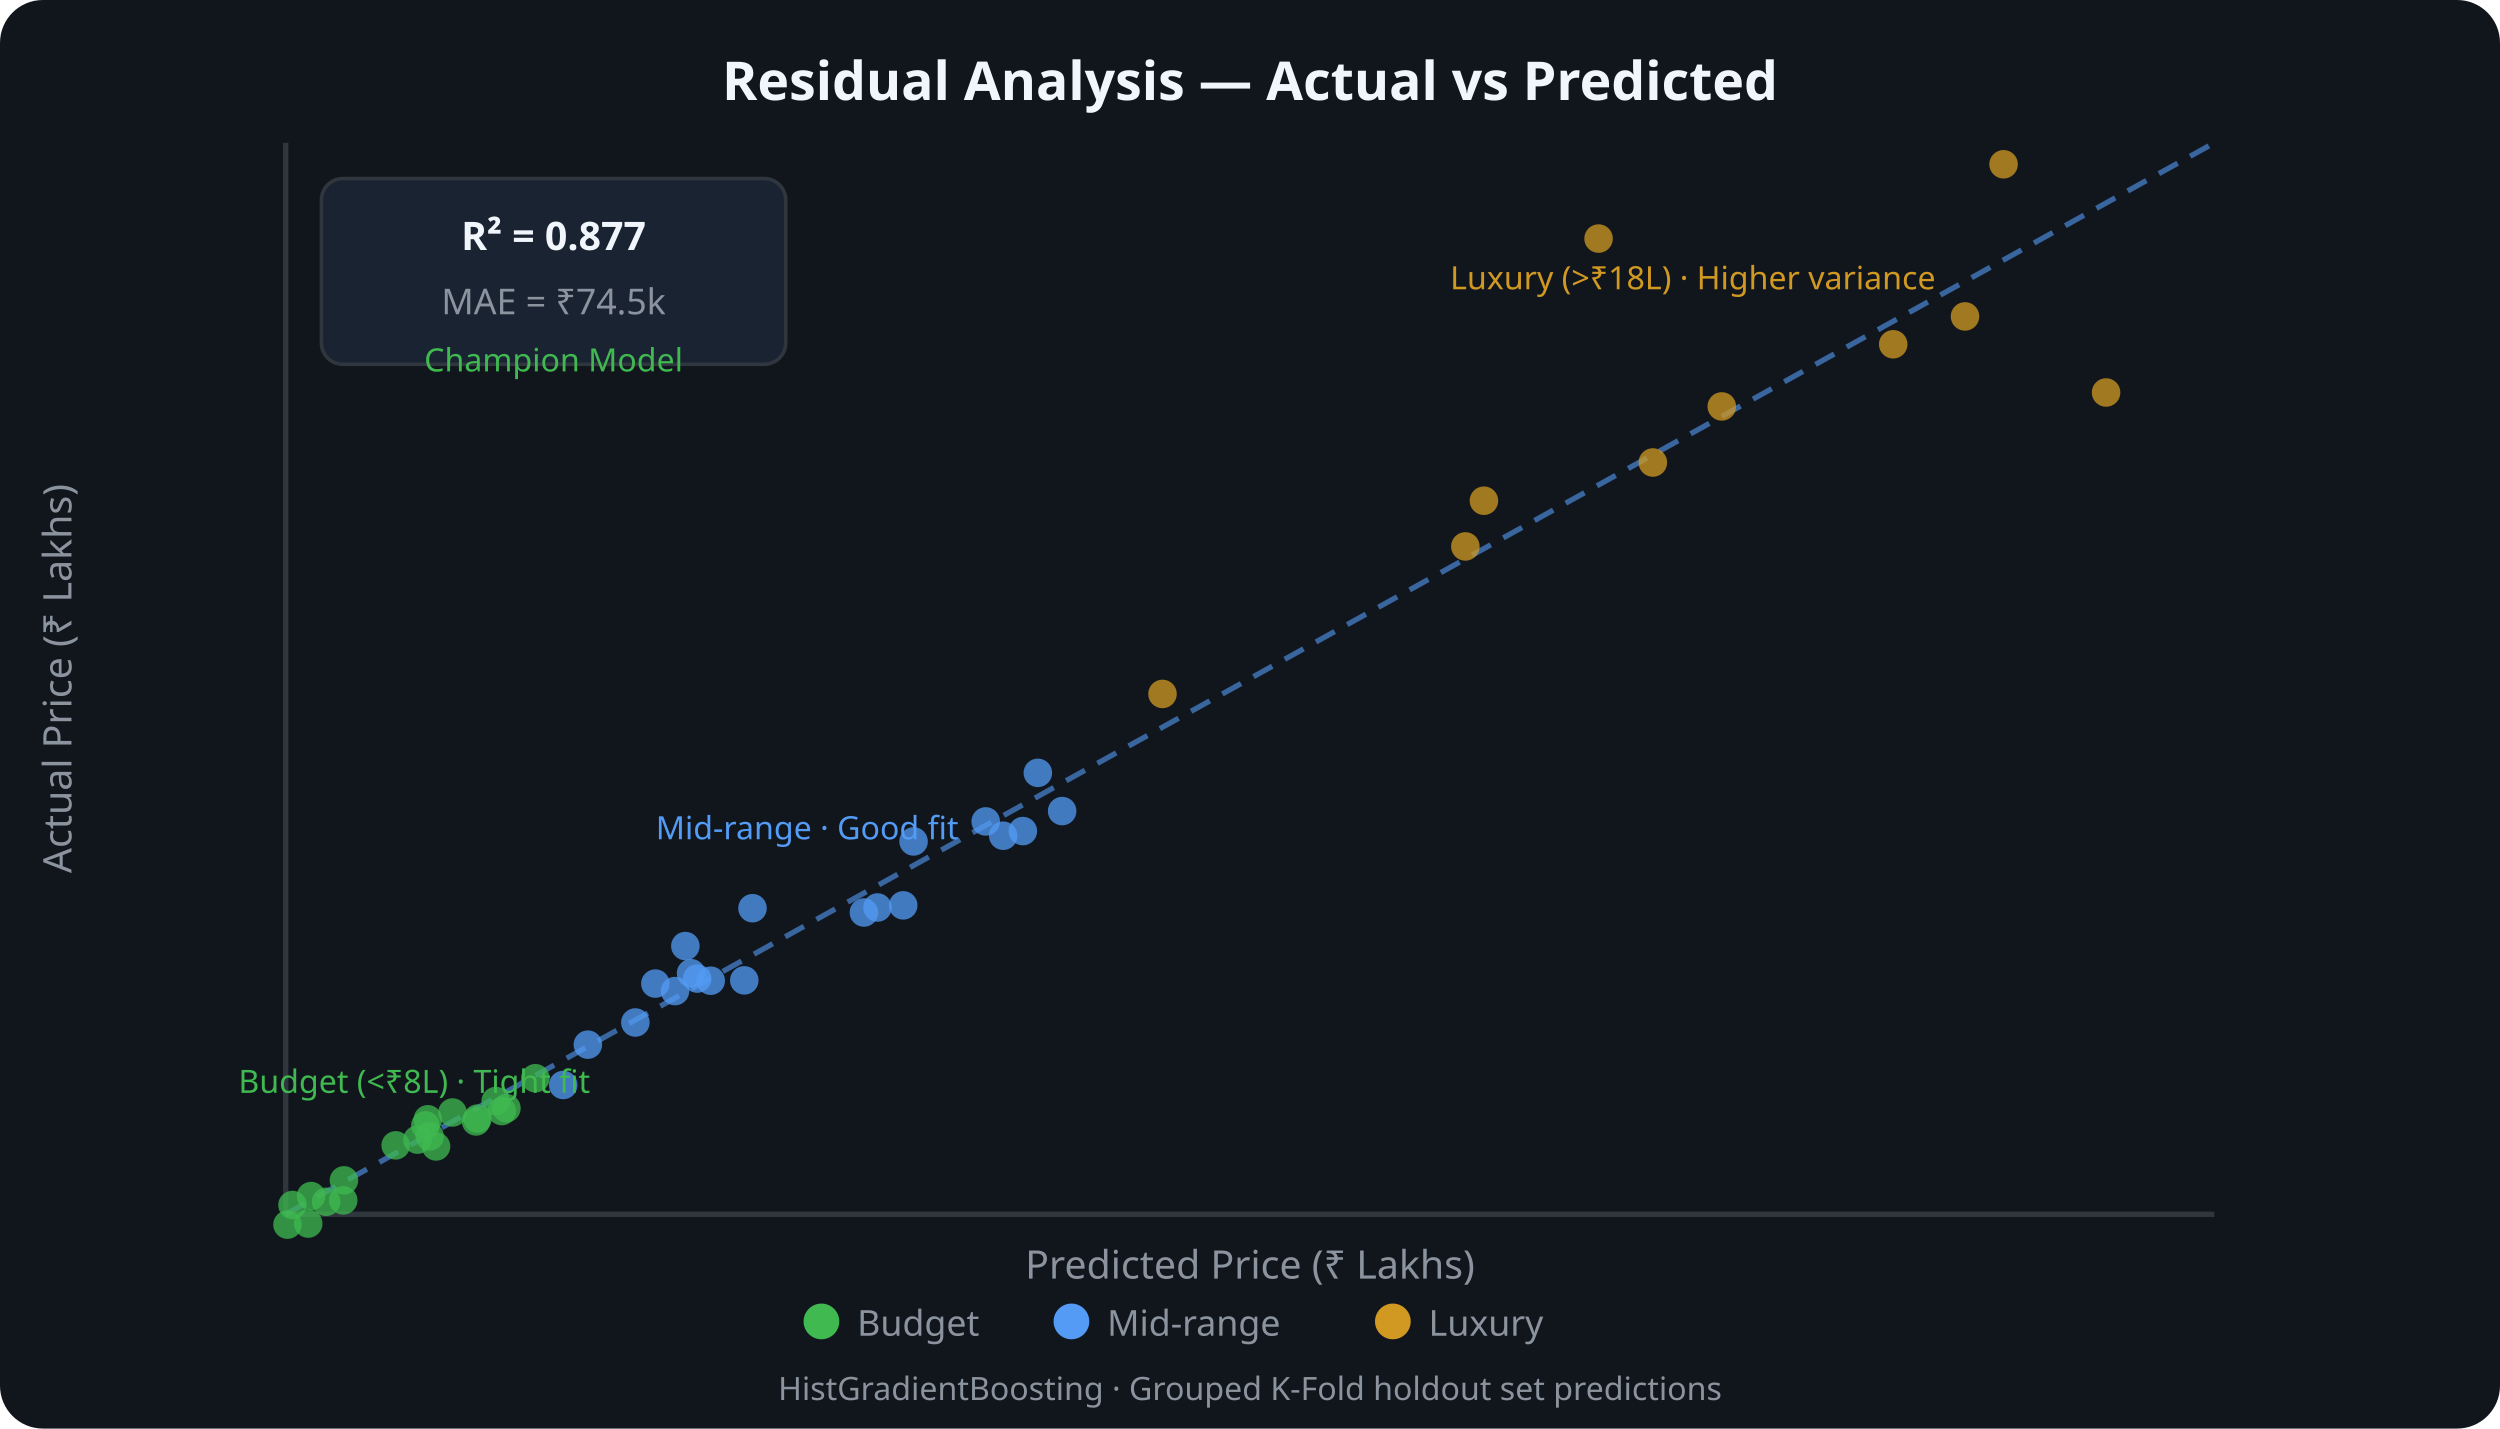
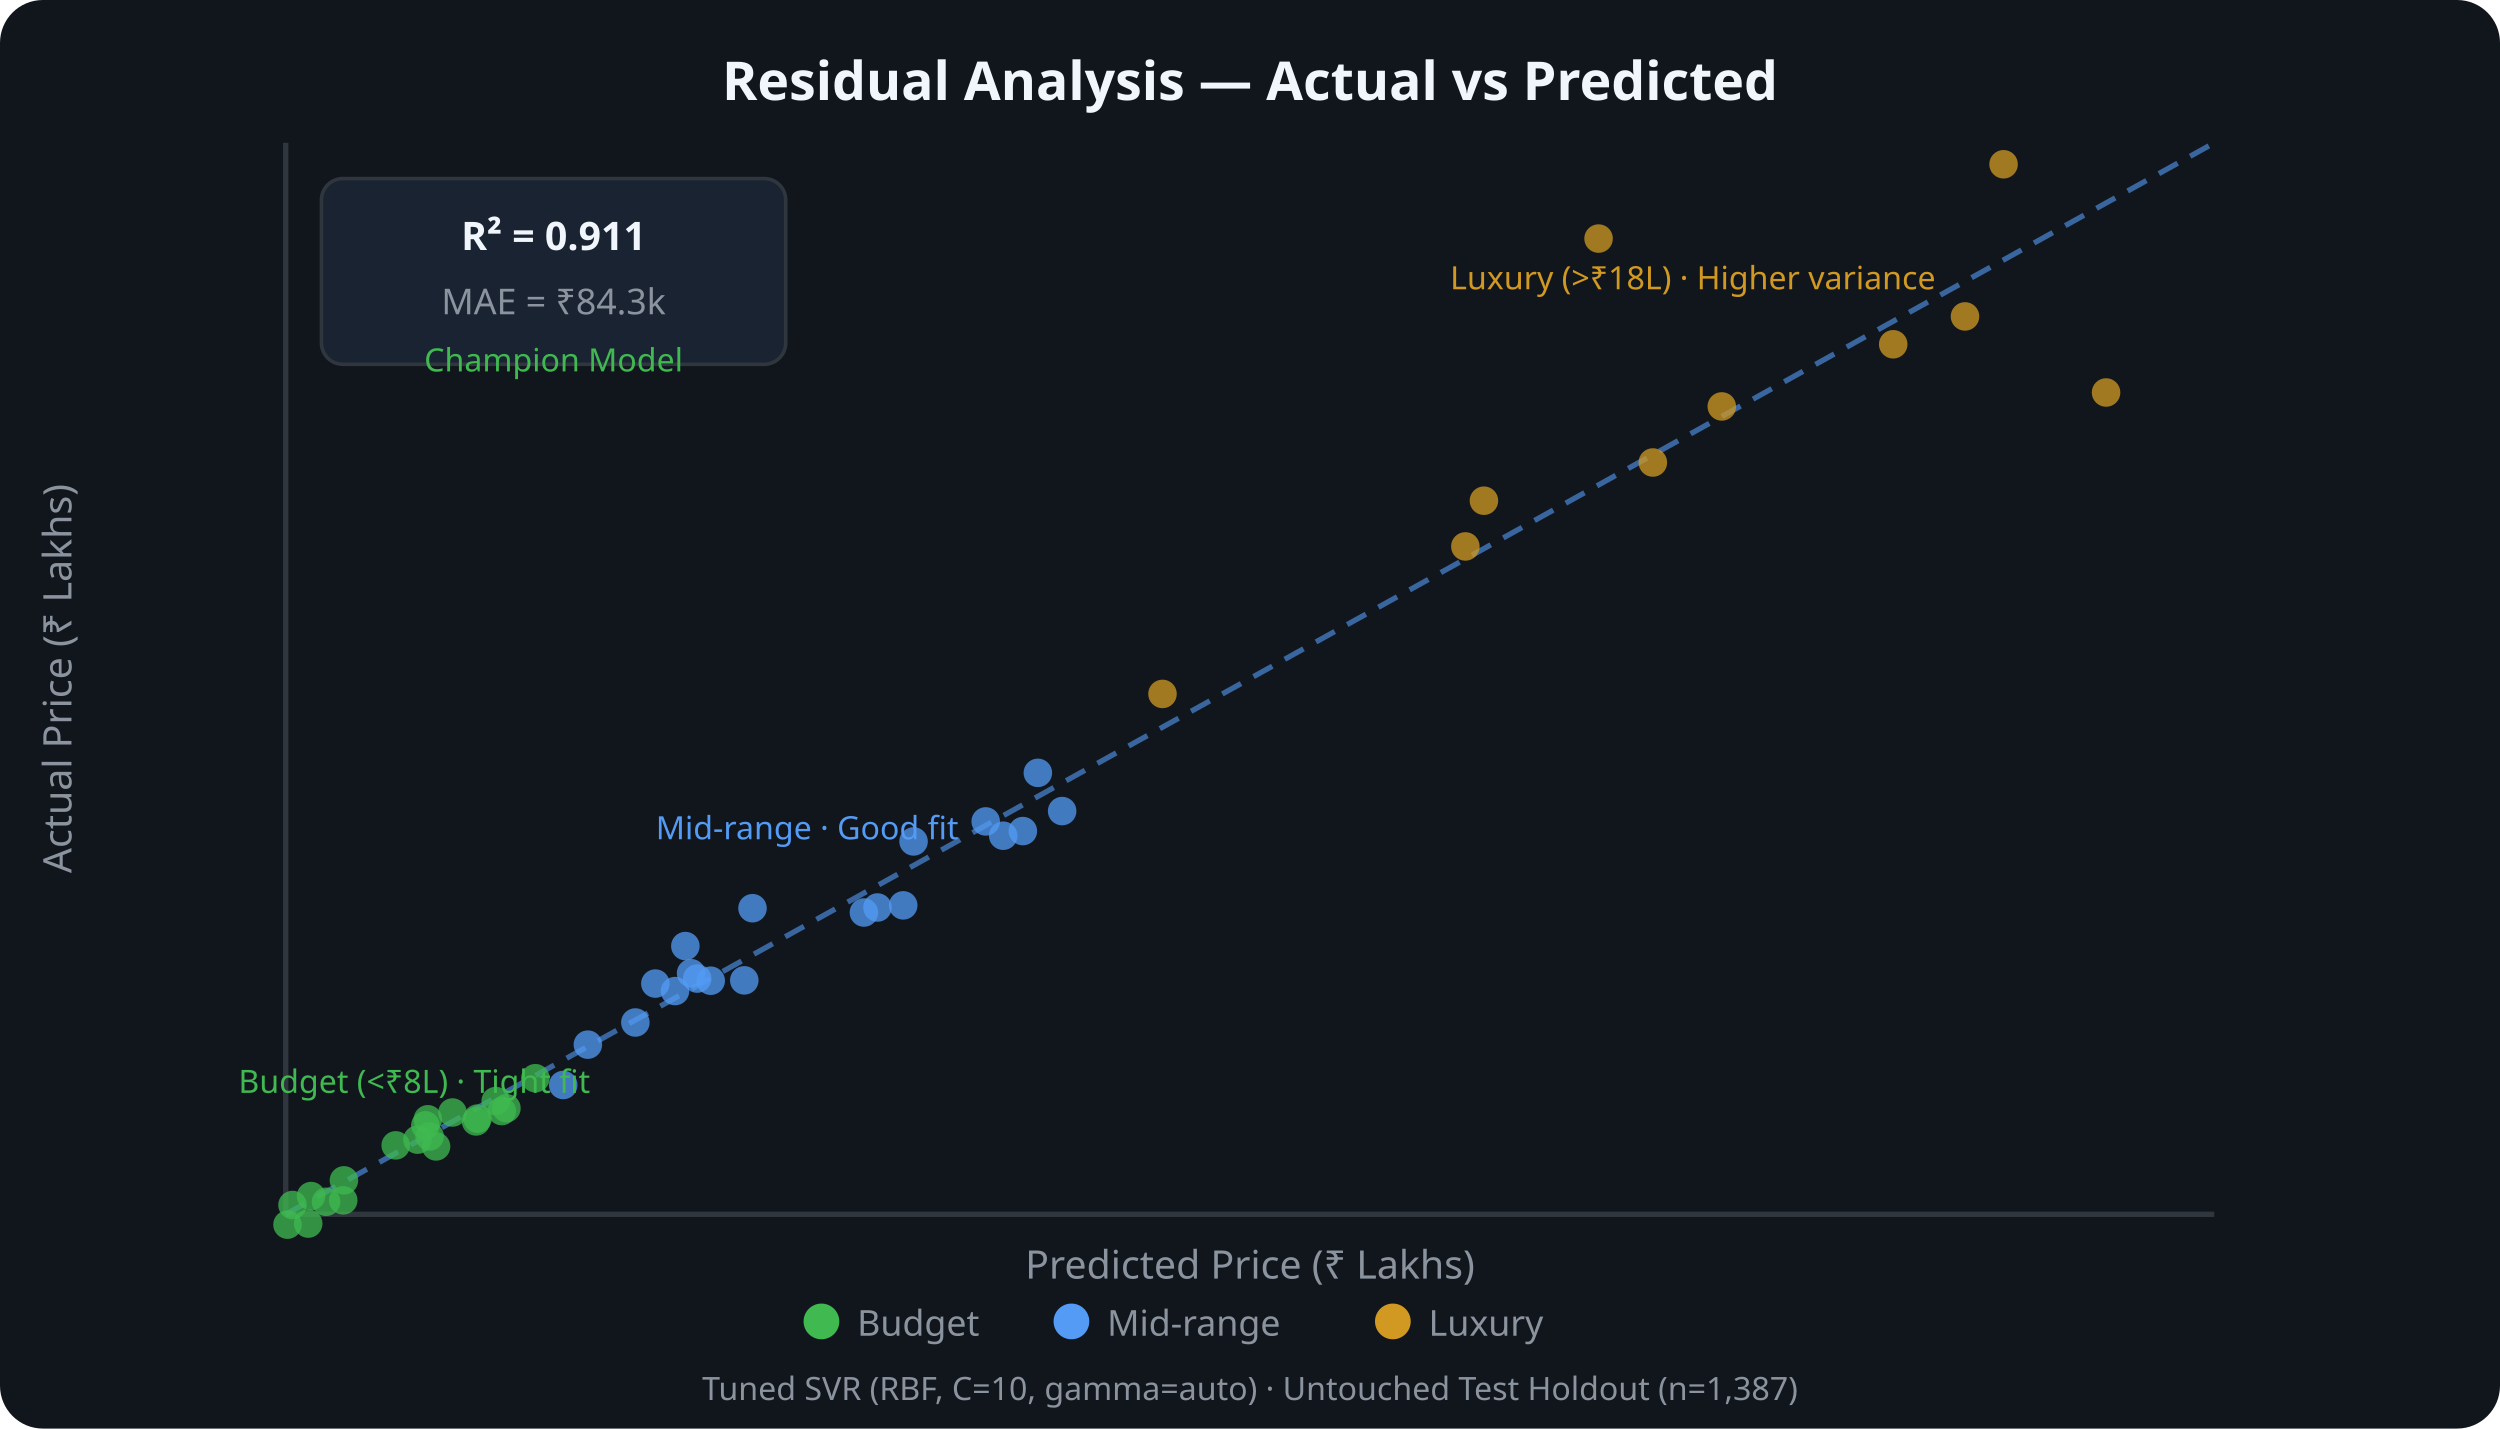
<svg xmlns="http://www.w3.org/2000/svg" width="100%" height="100%" viewBox="0 0 700 400">
  <rect width="700" height="400" fill="#11161d" rx="12" />
  <text x="350" y="28" font-family="system-ui,sans-serif" font-size="15" font-weight="700" fill="#f0f6fc" text-anchor="middle">Residual Analysis — Actual vs Predicted</text>
-   <text x="350" y="392" font-family="system-ui,sans-serif" font-size="9" fill="#8b949e" text-anchor="middle">HistGradientBoosting · Grouped K-Fold holdout set predictions</text>
+   <text x="350" y="392" font-family="system-ui,sans-serif" font-size="9" fill="#8b949e" text-anchor="middle">Tuned SVR (RBF, C=10, gamma=auto) · Untouched Test Holdout (n=1,387)</text>
  <line x1="80" y1="40" x2="80" y2="340" stroke="#30363d" stroke-width="1.5" />
  <line x1="80" y1="340" x2="620" y2="340" stroke="#30363d" stroke-width="1.5" />
  <text x="350" y="358" font-family="system-ui,sans-serif" font-size="11" fill="#8b949e" text-anchor="middle">Predicted Price (₹ Lakhs)</text>
  <text x="20" y="190" font-family="system-ui,sans-serif" font-size="11" fill="#8b949e" text-anchor="middle" transform="rotate(-90,20,190)">Actual Price (₹ Lakhs)</text>
  <line x1="80.0" y1="340.0" x2="620.0" y2="40.0" stroke="#539bf5" stroke-width="1.5" stroke-dasharray="6,4" opacity="0.6" />
  <circle cx="126.7" cy="311.5" r="4" fill="#3fb950" opacity="0.75" />
  <circle cx="96.3" cy="330.5" r="4" fill="#3fb950" opacity="0.75" />
  <circle cx="133.7" cy="313.2" r="4" fill="#3fb950" opacity="0.75" />
  <circle cx="86.3" cy="342.6" r="4" fill="#3fb950" opacity="0.75" />
  <circle cx="110.8" cy="320.7" r="4" fill="#3fb950" opacity="0.75" />
  <circle cx="116.9" cy="319.1" r="4" fill="#3fb950" opacity="0.75" />
  <circle cx="81.9" cy="337.4" r="4" fill="#3fb950" opacity="0.75" />
  <circle cx="119.8" cy="313.4" r="4" fill="#3fb950" opacity="0.75" />
  <circle cx="96.1" cy="336.1" r="4" fill="#3fb950" opacity="0.75" />
  <circle cx="80.5" cy="342.9" r="4" fill="#3fb950" opacity="0.75" />
  <circle cx="138.8" cy="308.3" r="4" fill="#3fb950" opacity="0.75" />
  <circle cx="91.3" cy="336.5" r="4" fill="#3fb950" opacity="0.75" />
  <circle cx="149.9" cy="301.9" r="4" fill="#3fb950" opacity="0.75" />
  <circle cx="87.1" cy="334.9" r="4" fill="#3fb950" opacity="0.75" />
  <circle cx="141.8" cy="310.3" r="4" fill="#3fb950" opacity="0.75" />
  <circle cx="133.3" cy="314.0" r="4" fill="#3fb950" opacity="0.75" />
  <circle cx="119.1" cy="315.1" r="4" fill="#3fb950" opacity="0.75" />
  <circle cx="120.3" cy="318.2" r="4" fill="#3fb950" opacity="0.75" />
  <circle cx="140.5" cy="311.1" r="4" fill="#3fb950" opacity="0.75" />
  <circle cx="122.1" cy="321.0" r="4" fill="#3fb950" opacity="0.75" />
  <circle cx="255.8" cy="235.6" r="4" fill="#539bf5" opacity="0.75" />
  <circle cx="195.2" cy="274.0" r="4" fill="#539bf5" opacity="0.75" />
  <circle cx="164.6" cy="292.5" r="4" fill="#539bf5" opacity="0.75" />
  <circle cx="193.5" cy="272.5" r="4" fill="#539bf5" opacity="0.75" />
  <circle cx="245.7" cy="254.1" r="4" fill="#539bf5" opacity="0.75" />
  <circle cx="183.5" cy="275.4" r="4" fill="#539bf5" opacity="0.75" />
  <circle cx="191.9" cy="264.9" r="4" fill="#539bf5" opacity="0.75" />
  <circle cx="241.9" cy="255.5" r="4" fill="#539bf5" opacity="0.75" />
  <circle cx="177.9" cy="286.3" r="4" fill="#539bf5" opacity="0.75" />
  <circle cx="208.4" cy="274.5" r="4" fill="#539bf5" opacity="0.75" />
  <circle cx="297.4" cy="227.1" r="4" fill="#539bf5" opacity="0.75" />
  <circle cx="252.9" cy="253.5" r="4" fill="#539bf5" opacity="0.75" />
  <circle cx="276.0" cy="230.0" r="4" fill="#539bf5" opacity="0.75" />
  <circle cx="157.7" cy="303.8" r="4" fill="#539bf5" opacity="0.75" />
  <circle cx="199.0" cy="274.6" r="4" fill="#539bf5" opacity="0.75" />
  <circle cx="290.6" cy="216.4" r="4" fill="#539bf5" opacity="0.75" />
  <circle cx="280.9" cy="234.0" r="4" fill="#539bf5" opacity="0.75" />
  <circle cx="210.7" cy="254.3" r="4" fill="#539bf5" opacity="0.75" />
  <circle cx="286.4" cy="232.7" r="4" fill="#539bf5" opacity="0.75" />
  <circle cx="189.0" cy="277.5" r="4" fill="#539bf5" opacity="0.75" />
  <circle cx="462.8" cy="129.5" r="4" fill="#d29922" opacity="0.75" />
  <circle cx="561.0" cy="46.0" r="4" fill="#d29922" opacity="0.75" />
  <circle cx="415.5" cy="140.2" r="4" fill="#d29922" opacity="0.75" />
  <circle cx="447.6" cy="66.8" r="4" fill="#d29922" opacity="0.75" />
  <circle cx="325.5" cy="194.3" r="4" fill="#d29922" opacity="0.75" />
  <circle cx="482.1" cy="113.8" r="4" fill="#d29922" opacity="0.75" />
  <circle cx="530.1" cy="96.4" r="4" fill="#d29922" opacity="0.75" />
  <circle cx="410.3" cy="153.0" r="4" fill="#d29922" opacity="0.75" />
  <circle cx="589.7" cy="109.9" r="4" fill="#d29922" opacity="0.75" />
  <circle cx="550.2" cy="88.6" r="4" fill="#d29922" opacity="0.75" />
  <rect x="90" y="50" width="130" height="52" rx="6" fill="#1a2332" stroke="#30363d" stroke-width="1" />
-   <text x="155" y="70" font-family="system-ui,sans-serif" font-size="11" font-weight="700" fill="#f0f6fc" text-anchor="middle">R² = 0.877</text>
-   <text x="155" y="88" font-family="system-ui,sans-serif" font-size="10" fill="#8b949e" text-anchor="middle">MAE = ₹74.5k</text>
+   <text x="155" y="70" font-family="system-ui,sans-serif" font-size="11" font-weight="700" fill="#f0f6fc" text-anchor="middle">R² = 0.911</text>
+   <text x="155" y="88" font-family="system-ui,sans-serif" font-size="10" fill="#8b949e" text-anchor="middle">MAE = ₹84.3k</text>
  <text x="155" y="104" font-family="system-ui,sans-serif" font-size="9" fill="#3fb950" text-anchor="middle">Champion Model</text>
  <text x="116" y="306" font-family="system-ui,sans-serif" font-size="9" fill="#3fb950" text-anchor="middle">Budget (&lt;₹8L) · Tight fit</text>
  <text x="226" y="235" font-family="system-ui,sans-serif" font-size="9" fill="#539bf5" text-anchor="middle">Mid-range · Good fit</text>
  <text x="474" y="81" font-family="system-ui,sans-serif" font-size="9" fill="#d29922" text-anchor="middle">Luxury (&gt;₹18L) · Higher variance</text>
  <circle cx="230" cy="370" r="5" fill="#3fb950" />
  <text x="240" y="374" font-family="system-ui,sans-serif" font-size="10" fill="#8b949e">Budget</text>
  <circle cx="300" cy="370" r="5" fill="#539bf5" />
  <text x="310" y="374" font-family="system-ui,sans-serif" font-size="10" fill="#8b949e">Mid-range</text>
  <circle cx="390" cy="370" r="5" fill="#d29922" />
  <text x="400" y="374" font-family="system-ui,sans-serif" font-size="10" fill="#8b949e">Luxury</text>
</svg>
